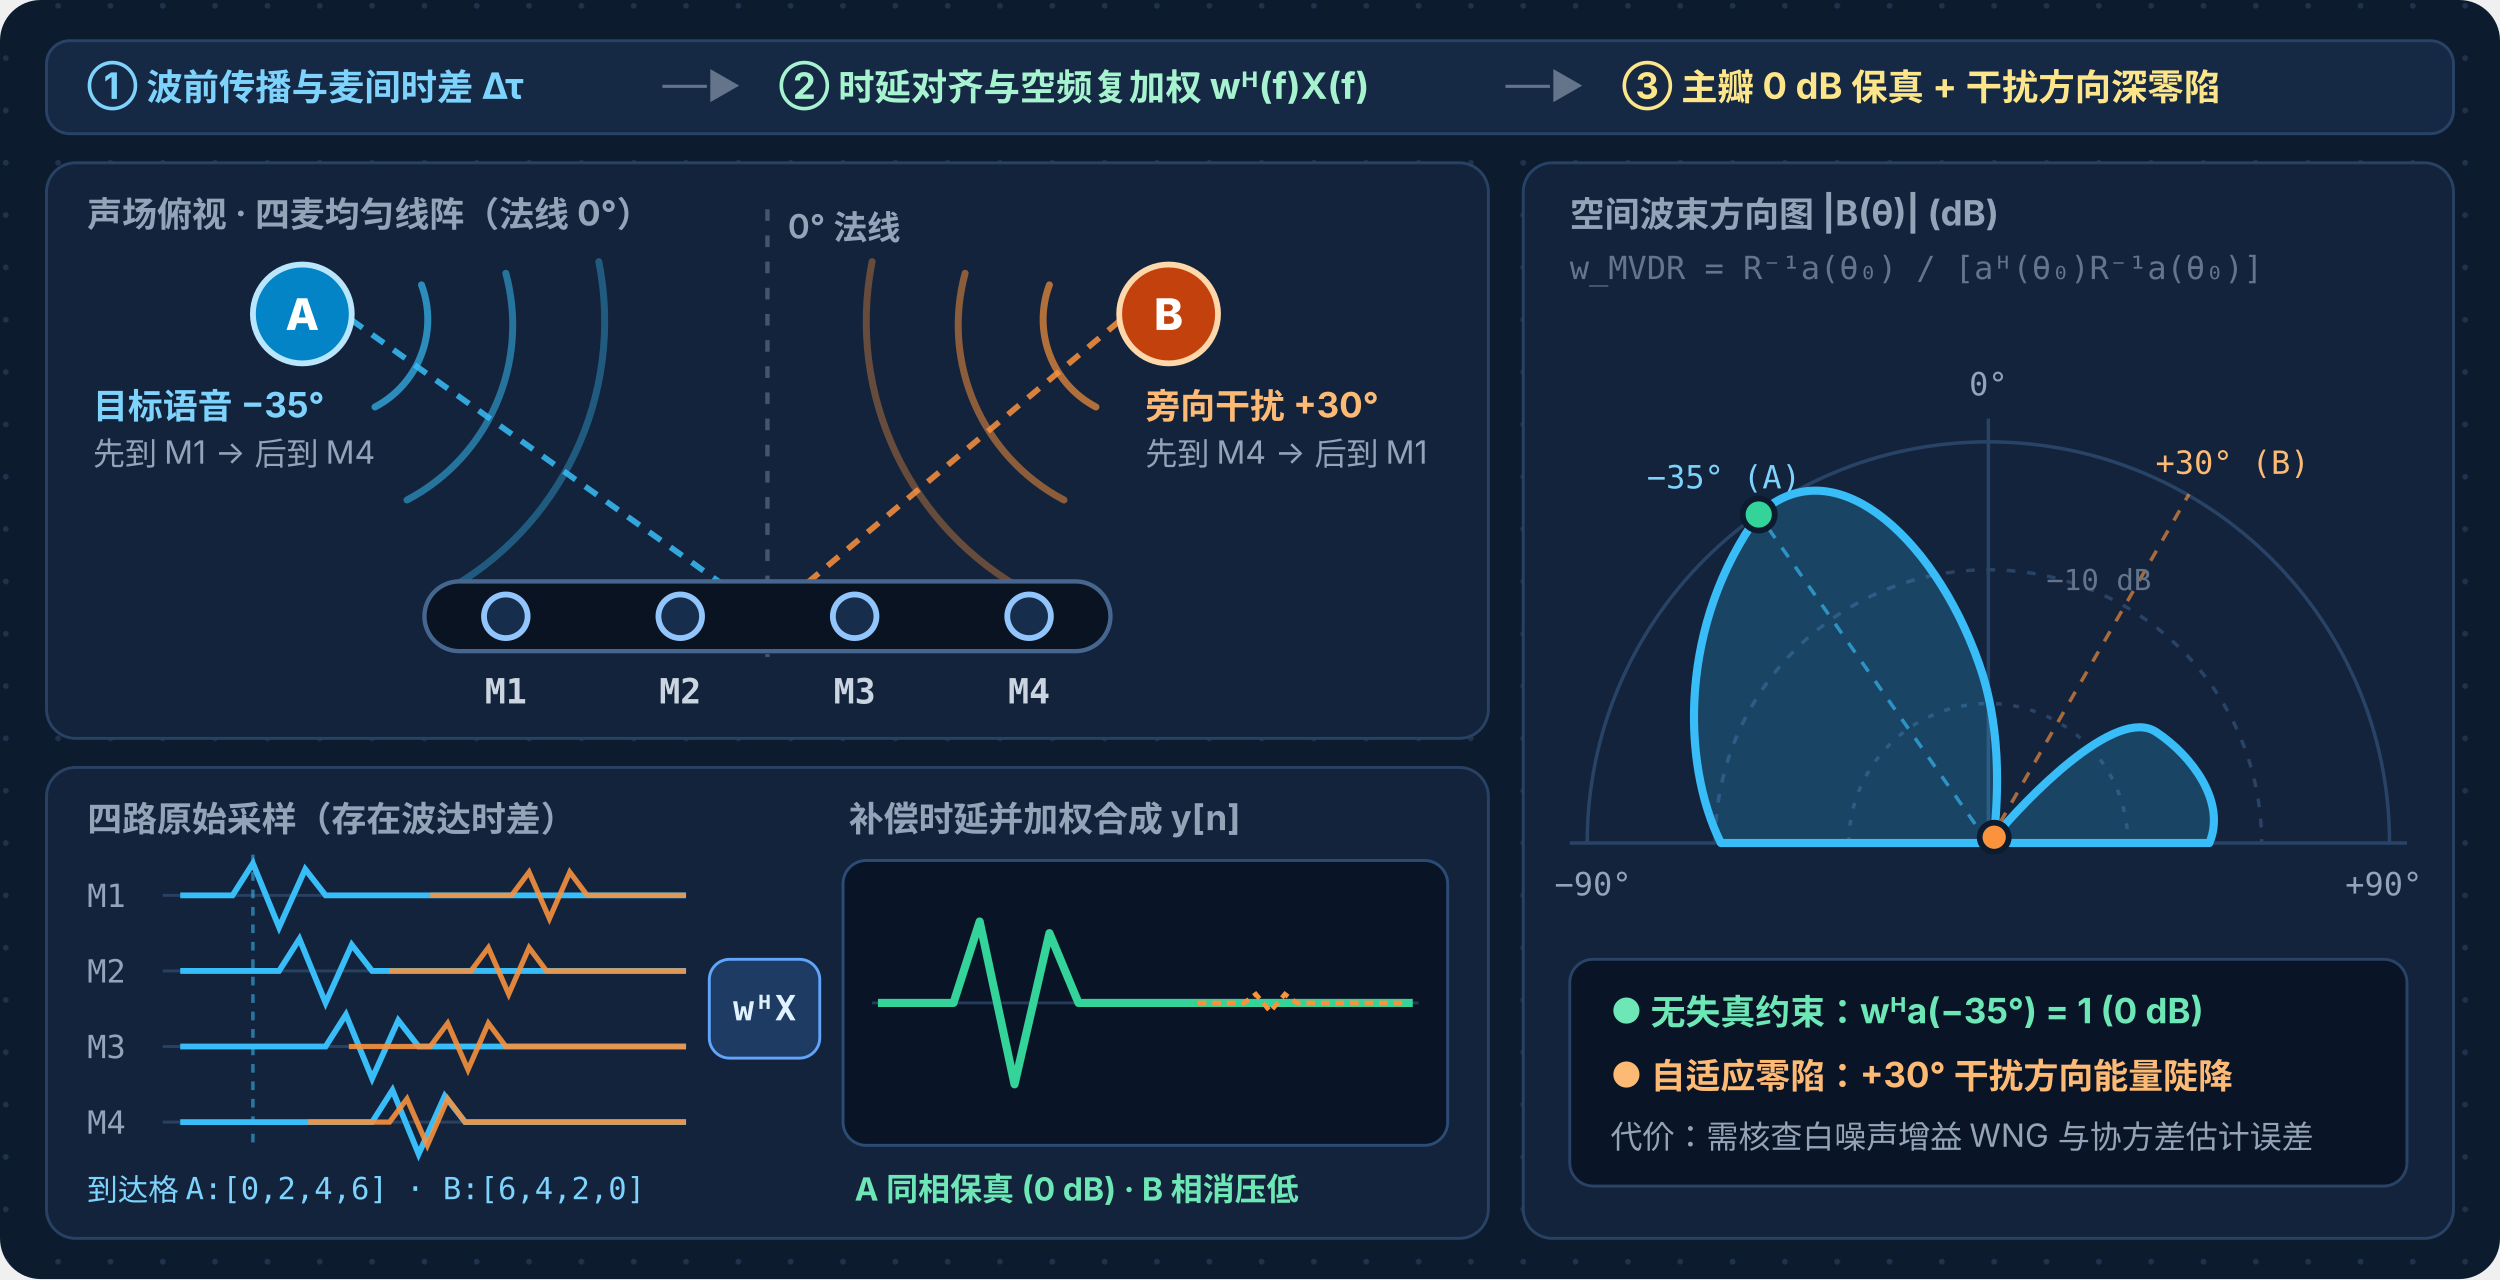
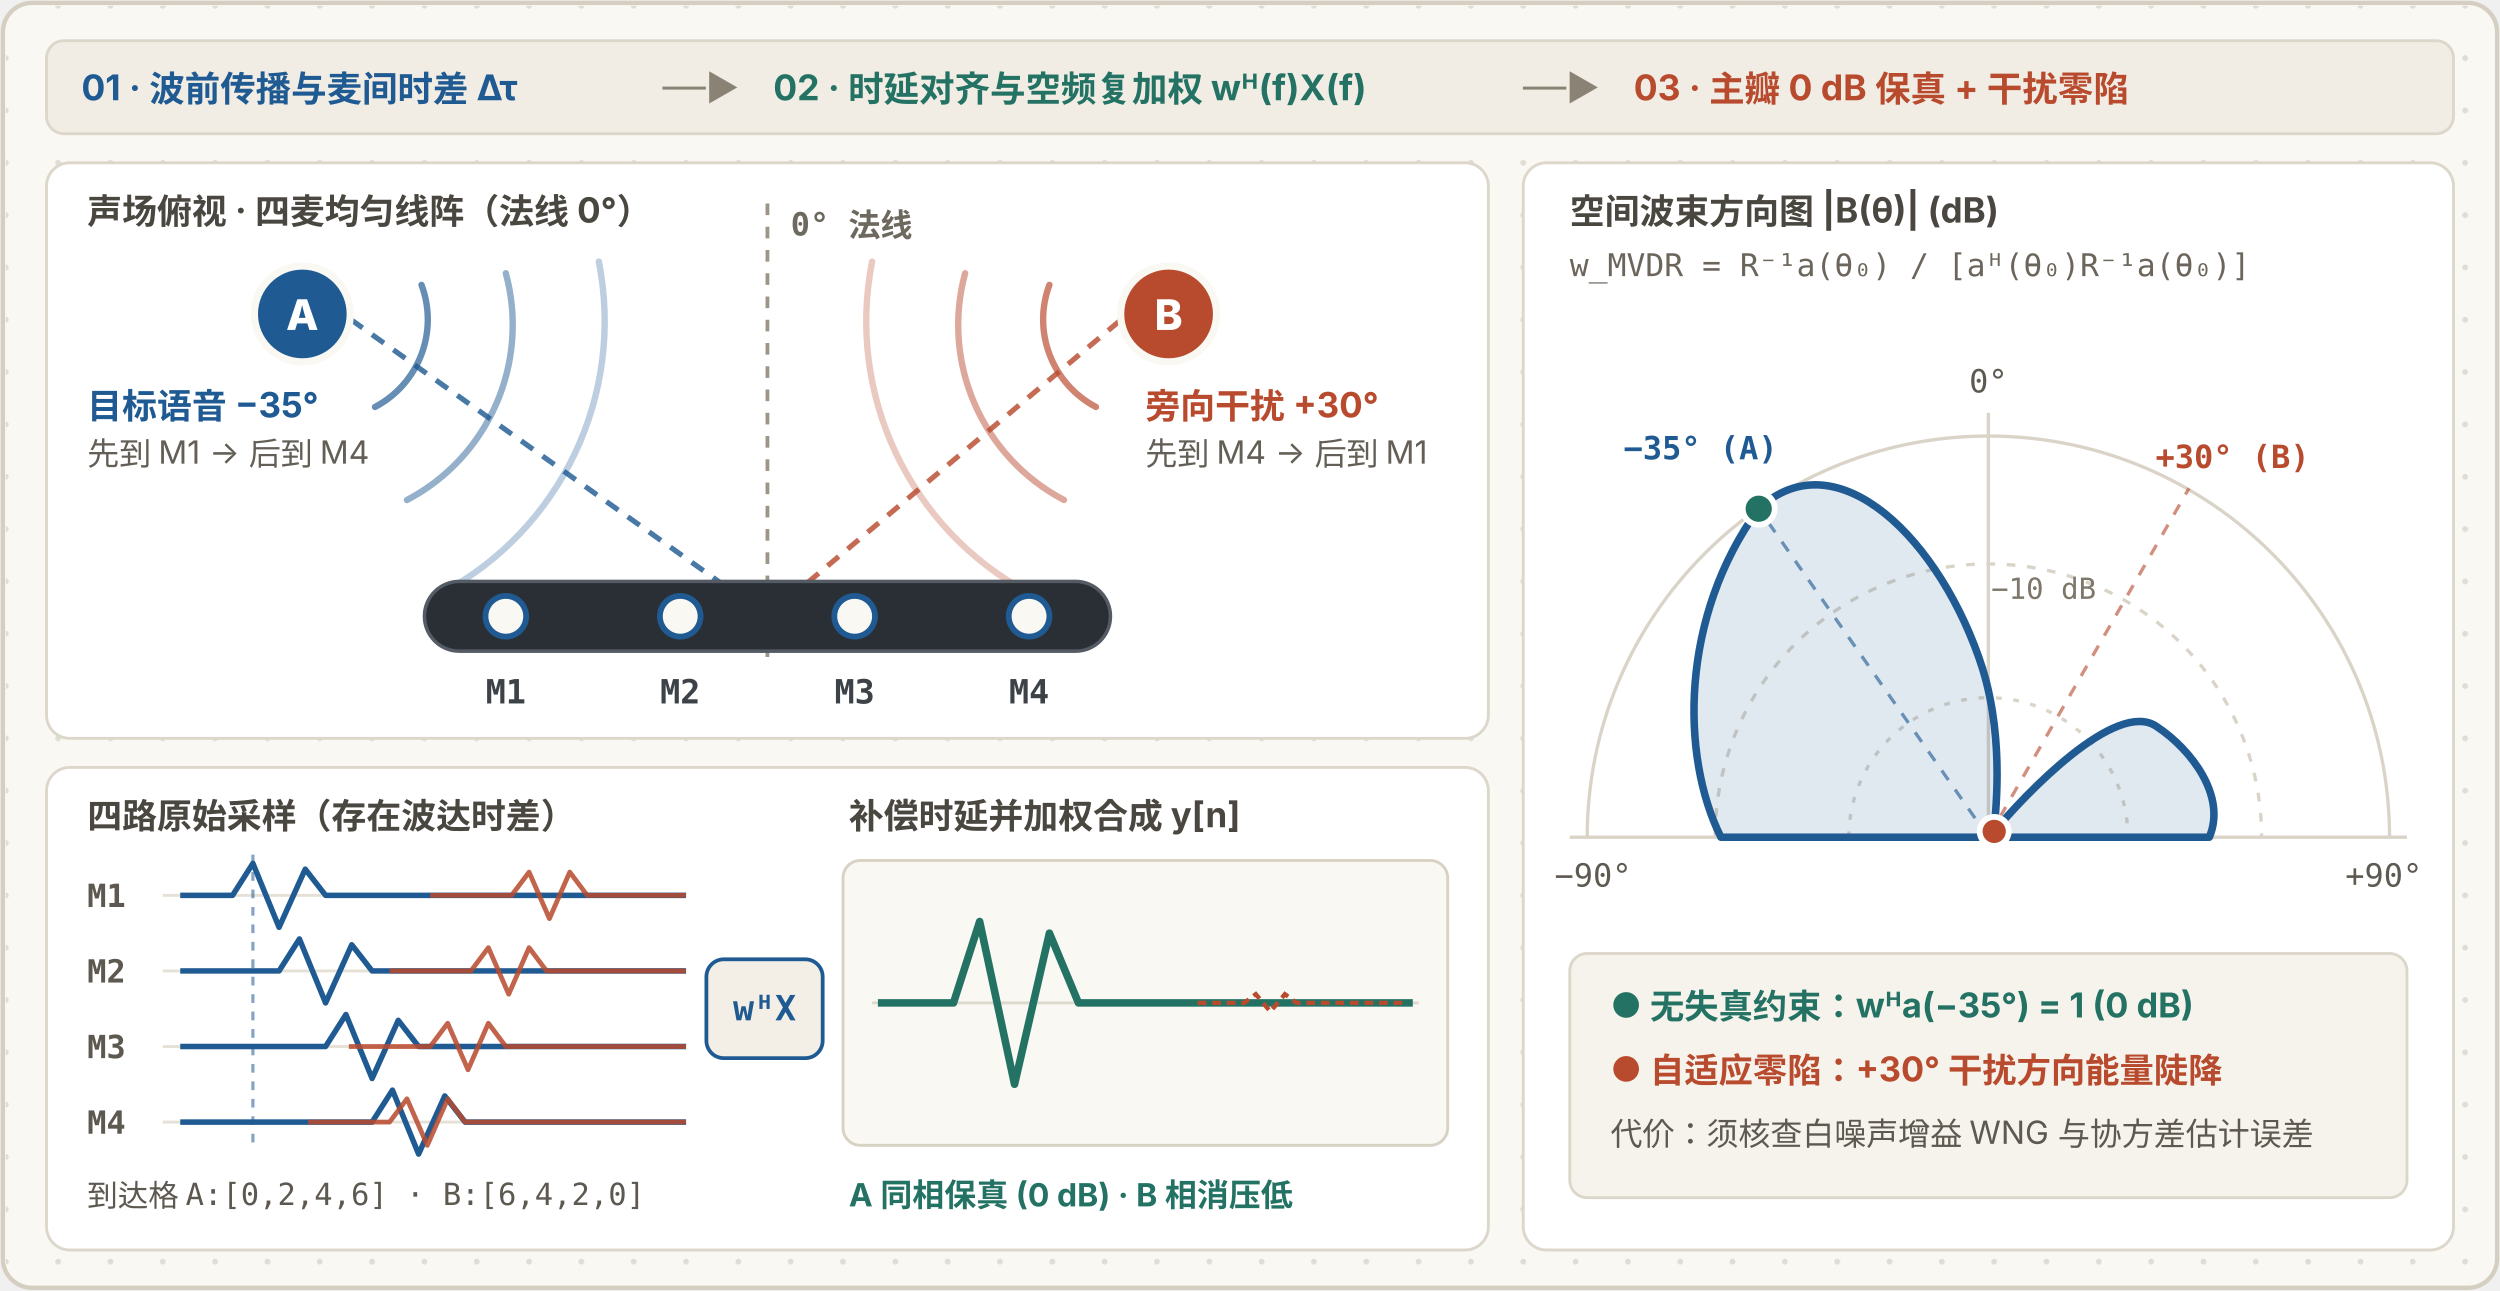
- <svg xmlns="http://www.w3.org/2000/svg" class="course-plot" viewBox="0 0 860 440" role="img" aria-labelledby="course-plot-title course-plot-desc">
+ <svg xmlns="http://www.w3.org/2000/svg" class="course-plot" viewBox="0 0 860 444" role="img" aria-labelledby="course-plot-title course-plot-desc">
  <defs>
    <pattern id="course-dots" width="18" height="18" patternUnits="userSpaceOnUse">
-       <circle cx="2" cy="2" r="1" fill="#3b5275" opacity=".42" />
+       <circle cx="2" cy="2" r="1" fill="#8D8577" opacity=".24" />
    </pattern>
  </defs>
  <style>
.course-out-b,.course-out-caption-right,.course-polar-left,.course-polar-right,.course-polar-markers-left,.course-polar-markers-right,.course-wave,.course-hits circle{display:none}
</style>
-   <rect width="860" height="440" rx="14" fill="#0d1b2e" />
-   <rect width="860" height="440" rx="14" fill="url(#course-dots)" />
-   <rect x="16" y="14" width="828" height="32" rx="8" fill="#152844" stroke="#294366" />
-   <g font-family="system-ui,-apple-system,sans-serif" font-size="12.5" font-weight="700">
-     <text x="30" y="34" fill="#7dd3fc">① 波前传播与麦间时差 Δτ</text>
-     <text x="228" y="34" fill="#64748b">──▶</text>
-     <text x="268" y="34" fill="#a7f3d0">② 时延对齐与空频复加权 wᴴ(f)X(f)</text>
-     <text x="518" y="34" fill="#64748b">──▶</text>
-     <text x="558" y="34" fill="#fde68a">③ 主瓣 0 dB 保真 + 干扰方向深零陷</text>
+   <rect x="1" y="1" width="858" height="442" rx="10" fill="#FAF8F3" stroke="#D5CFC2" stroke-width="1.5" />
+   <rect x="2" y="2" width="856" height="440" rx="9" fill="url(#course-dots)" />
+   <rect x="16" y="14" width="828" height="32" rx="6" fill="#F1EDE4" stroke="#DDD7CB" />
+   <g font-family="system-ui,-apple-system,'PingFang SC','Microsoft YaHei',sans-serif" font-size="12.2" font-weight="700">
+     <text x="28" y="34.5" fill="#1F5A92">01 · 波前传播与麦间时差 Δτ</text>
+     <text x="228" y="34.5" fill="#8A8275">──▶</text>
+     <text x="266" y="34.5" fill="#237263">02 · 时延对齐与空频复加权 wᴴ(f)X(f)</text>
+     <text x="524" y="34.5" fill="#8A8275">──▶</text>
+     <text x="562" y="34.5" fill="#B84A2E">03 · 主瓣 0 dB 保真 + 干扰零陷</text>
  </g>
-   <rect x="16" y="56" width="496" height="198" rx="10" fill="#12233b" stroke="#284264" />
-   <text x="30" y="78" fill="#94a3b8" font-family="system-ui,-apple-system,sans-serif" font-size="12" font-weight="700">声场俯视 · 四麦均匀线阵（法线 0°）</text>
-   <path d="M264 72V226" stroke="#475569" stroke-width="1.5" stroke-dasharray="4 5" />
-   <text x="271" y="82" fill="#94a3b8" font-family="system-ui,-apple-system,sans-serif" font-size="11.5" font-weight="600">0° 法线</text>
-   <path class="course-ray-a" d="M264 212L118 108" stroke="#38bdf8" stroke-width="2" stroke-dasharray="5 4" opacity=".85" />
-   <path class="course-ray-b" d="M264 212L388 108" stroke="#fb923c" stroke-width="2" stroke-dasharray="5 4" opacity=".85" />
-   <g class="course-from-left" fill="none" stroke="#38bdf8" stroke-width="2.4" stroke-linecap="round">
+   <rect x="16" y="56" width="496" height="198" rx="8" fill="#FFFFFF" stroke="#DDD7CB" />
+   <text x="30" y="77" fill="#4A4640" font-family="system-ui,-apple-system,'PingFang SC',sans-serif" font-size="12" font-weight="700">声场俯视 · 四麦均匀线阵（法线 0°）</text>
+   <path d="M264 70V226" stroke="#9C9588" stroke-width="1.3" stroke-dasharray="4 4" />
+   <text x="272" y="81" fill="#6E695F" font-family="ui-monospace,SFMono-Regular,Menlo,monospace" font-size="11" font-weight="600">0° 法线</text>
+   <path class="course-ray-a" d="M264 212L118 108" stroke="#1F5A92" stroke-width="1.8" stroke-dasharray="5 4" opacity=".82" />
+   <path class="course-ray-b" d="M264 212L388 108" stroke="#B84A2E" stroke-width="1.8" stroke-dasharray="5 4" opacity=".82" />
+   <g class="course-from-left" fill="none" stroke="#1F5A92" stroke-width="2.2" stroke-linecap="round">
    <path d="M145 98a34 34 0 0 1 -16 42" opacity=".68" />
-     <path d="M174 94a68 68 0 0 1 -34 78" opacity=".52" />
-     <path d="M206 90a106 106 0 0 1 -54 114" opacity=".36" />
-     <path class="course-wave course-wave-a" d="M160 95a52 52 0 0 1 -26 60" />
+     <path d="M174 94a68 68 0 0 1 -34 78" opacity=".48" />
+     <path d="M206 90a106 106 0 0 1 -54 114" opacity=".30" />
+     <path class="course-wave course-wave-a" d="M160 95a52 52 0 0 1 -26 60" stroke-width="2.6" />
  </g>
-   <g class="course-from-right" fill="none" stroke="#fb923c" stroke-width="2.4" stroke-linecap="round">
+   <g class="course-from-right" fill="none" stroke="#B84A2E" stroke-width="2.2" stroke-linecap="round">
    <path d="M377 140a34 34 0 0 1 -16 -42" opacity=".68" />
-     <path d="M366 172a68 68 0 0 1 -34 -78" opacity=".52" />
-     <path d="M354 204a106 106 0 0 1 -54 -114" opacity=".36" />
-     <path class="course-wave course-wave-b" d="M372 155a52 52 0 0 1 -26 -60" />
+     <path d="M366 172a68 68 0 0 1 -34 -78" opacity=".48" />
+     <path d="M354 204a106 106 0 0 1 -54 -114" opacity=".30" />
+     <path class="course-wave course-wave-b" d="M372 155a52 52 0 0 1 -26 -60" stroke-width="2.6" />
  </g>
-   <rect x="146" y="200" width="236" height="24" rx="12" fill="#091322" stroke="#47668f" stroke-width="1.5" />
-   <g fill="#162d4c" stroke="#93c5fd" stroke-width="2">
-     <circle cx="174" cy="212" r="7.5" />
-     <circle cx="234" cy="212" r="7.5" />
-     <circle cx="294" cy="212" r="7.5" />
-     <circle cx="354" cy="212" r="7.5" />
+   <rect x="146" y="200" width="236" height="24" rx="12" fill="#2A2F35" stroke="#555B64" stroke-width="1.2" />
+   <g fill="#FAF8F3" stroke="#1F5A92" stroke-width="2">
+     <circle cx="174" cy="212" r="7" />
+     <circle cx="234" cy="212" r="7" />
+     <circle cx="294" cy="212" r="7" />
+     <circle cx="354" cy="212" r="7" />
  </g>
-   <g class="course-hits" fill="#38bdf8">
-     <circle cx="174" cy="212" r="6.5" />
-     <circle cx="234" cy="212" r="6.5" />
-     <circle cx="294" cy="212" r="6.5" />
-     <circle cx="354" cy="212" r="6.5" />
+   <g class="course-hits" fill="#1F5A92">
+     <circle cx="174" cy="212" r="6" />
+     <circle cx="234" cy="212" r="6" />
+     <circle cx="294" cy="212" r="6" />
+     <circle cx="354" cy="212" r="6" />
  </g>
-   <g font-family="ui-monospace,SFMono-Regular,Menlo,monospace" font-weight="700" font-size="12" text-anchor="middle" fill="#cbd5e1">
+   <g font-family="ui-monospace,SFMono-Regular,Menlo,monospace" font-weight="700" font-size="11.5" text-anchor="middle" fill="#3D4249">
    <text x="174" y="242">M1</text>
    <text x="234" y="242">M2</text>
    <text x="294" y="242">M3</text>
    <text x="354" y="242">M4</text>
  </g>
-   <g class="course-emitter-a" font-family="system-ui,-apple-system,sans-serif">
-     <circle cx="104" cy="108" r="17" fill="#0284c7" stroke="#bae6fd" stroke-width="2" />
-     <text x="104" y="113.5" text-anchor="middle" font-size="15" font-weight="800" fill="#ffffff">A</text>
-     <text x="32" y="144" font-size="12" font-weight="700" fill="#7dd3fc">目标语音 −35°</text>
-     <text x="32" y="160" font-size="11" fill="#94a3b8">先到 M1 → 后到 M4</text>
+   <g class="course-emitter-a" font-family="system-ui,-apple-system,'PingFang SC',sans-serif">
+     <circle cx="104" cy="108" r="16.5" fill="#1F5A92" stroke="#FAF8F3" stroke-width="2.5" />
+     <text x="104" y="113.5" text-anchor="middle" font-size="14.5" font-weight="800" fill="#FFFFFF">A</text>
+     <text x="30" y="144" font-size="12" font-weight="700" fill="#1F5A92">目标语音 −35°</text>
+     <text x="30" y="160" font-size="11" fill="#635E56">先到 M1 → 后到 M4</text>
  </g>
-   <g class="course-emitter-b" font-family="system-ui,-apple-system,sans-serif">
-     <circle cx="402" cy="108" r="17" fill="#c2410c" stroke="#fed7aa" stroke-width="2" />
-     <text x="402" y="113.5" text-anchor="middle" font-size="15" font-weight="800" fill="#ffffff">B</text>
-     <text x="394" y="144" font-size="12" font-weight="700" fill="#fdba74">旁向干扰 +30°</text>
-     <text x="394" y="160" font-size="11" fill="#94a3b8">先到 M4 → 后到 M1</text>
+   <g class="course-emitter-b" font-family="system-ui,-apple-system,'PingFang SC',sans-serif">
+     <circle cx="402" cy="108" r="16.5" fill="#B84A2E" stroke="#FAF8F3" stroke-width="2.5" />
+     <text x="402" y="113.5" text-anchor="middle" font-size="14.5" font-weight="800" fill="#FFFFFF">B</text>
+     <text x="394" y="144" font-size="12" font-weight="700" fill="#B84A2E">旁向干扰 +30°</text>
+     <text x="394" y="160" font-size="11" fill="#635E56">先到 M4 → 后到 M1</text>
  </g>
-   <rect x="16" y="264" width="496" height="162" rx="10" fill="#12233b" stroke="#284264" />
-   <text x="30" y="286" fill="#94a3b8" font-family="system-ui,-apple-system,sans-serif" font-size="12" font-weight="700">四路原始采样（存在波达时差）</text>
-   <text x="292" y="286" fill="#94a3b8" font-family="system-ui,-apple-system,sans-serif" font-size="12" font-weight="700">补偿时延并加权合成 y[n]</text>
-   <g stroke="#294160" stroke-width="1">
+   <rect x="16" y="264" width="496" height="166" rx="8" fill="#FFFFFF" stroke="#DDD7CB" />
+   <text x="30" y="285" fill="#4A4640" font-family="system-ui,-apple-system,'PingFang SC',sans-serif" font-size="12" font-weight="700">四路原始采样（存在波达时差）</text>
+   <text x="292" y="285" fill="#4A4640" font-family="system-ui,-apple-system,'PingFang SC',sans-serif" font-size="12" font-weight="700">补偿时延并加权合成 y[n]</text>
+   <g stroke="#E6E1D6" stroke-width="1">
    <path d="M56 308H236M56 334H236M56 360H236M56 386H236" />
  </g>
-   <g font-family="ui-monospace,SFMono-Regular,Menlo,monospace" font-size="11" fill="#94a3b8">
+   <g font-family="ui-monospace,SFMono-Regular,Menlo,monospace" font-size="11" font-weight="600" fill="#5D5951">
    <text x="30" y="312">M1</text>
    <text x="30" y="338">M2</text>
    <text x="30" y="364">M3</text>
    <text x="30" y="390">M4</text>
  </g>
-   <g class="course-traces-a" fill="none" stroke="#38bdf8" stroke-width="2">
+   <g class="course-traces-a" fill="none" stroke="#1F5A92" stroke-width="1.9" stroke-linejoin="round">
    <path d="M62 308h18l7-11 9 22 9-20 7 9h124" />
    <path d="M62 334h34l7-11 9 22 9-20 7 9h108" />
    <path d="M62 360h50l7-11 9 22 9-20 7 9h92" />
    <path d="M62 386h66l7-11 9 22 9-20 7 9h76" />
-     <path d="M87 294v102" stroke="#38bdf8" stroke-width="1.2" stroke-dasharray="3 3" opacity=".55" />
+     <path d="M87 294v102" stroke="#1F5A92" stroke-width="1.1" stroke-dasharray="3 3" opacity=".55" />
  </g>
-   <g class="course-traces-b" fill="none" stroke="#fb923c" stroke-width="1.8" opacity=".88">
+   <g class="course-traces-b" fill="none" stroke="#B84A2E" stroke-width="1.65" stroke-linejoin="round" opacity=".86">
    <path d="M148 308h28l6-8 7 16 7-16 6 8h34" />
    <path d="M134 334h28l6-8 7 16 7-16 6 8h48" />
    <path d="M120 360h28l6-8 7 16 7-16 6 8h62" />
    <path d="M106 386h28l6-8 7 16 7-16 6 8h76" />
  </g>
-   <text x="30" y="413" fill="#7dd3fc" font-family="ui-monospace,SFMono-Regular,Menlo,monospace" font-size="10.5">到达格 A:[0,2,4,6] · B:[6,4,2,0]</text>
-   <rect x="244" y="330" width="38" height="34" rx="7" fill="#1d3b63" stroke="#60a5fa" />
-   <text x="263" y="351" text-anchor="middle" fill="#e0f2fe" font-family="ui-monospace,SFMono-Regular,Menlo,monospace" font-size="12" font-weight="700">wᴴX</text>
-   <rect x="290" y="296" width="208" height="98" rx="8" fill="#091526" stroke="#2c4c75" />
-   <path d="M300 345H488" stroke="#243b59" stroke-width="1" />
+   <text x="30" y="415" fill="#5D5951" font-family="ui-monospace,SFMono-Regular,Menlo,monospace" font-size="10.5">到达格 A:[0,2,4,6] · B:[6,4,2,0]</text>
+   <rect x="243" y="330" width="40" height="34" rx="6" fill="#F3EFE6" stroke="#1F5A92" stroke-width="1.3" />
+   <text x="263" y="351" text-anchor="middle" fill="#1F5A92" font-family="ui-monospace,SFMono-Regular,Menlo,monospace" font-size="12" font-weight="700">wᴴX</text>
+   <rect x="290" y="296" width="208" height="98" rx="6" fill="#FAF8F3" stroke="#D8D2C5" />
+   <path d="M300 345H488" stroke="#DED9CE" stroke-width="1" />
  <g class="course-out-a" fill="none">
-     <path d="M302 345h26l9-28 12 56 12-52 10 24h115" stroke="#34d399" stroke-width="2.8" stroke-linejoin="round" />
-     <path class="course-out-b-residual" d="M412 345h16l4-3 5 6 5-6 4 3h38" stroke="#fb923c" stroke-width="1.6" stroke-dasharray="3 2" />
+     <path d="M302 345h26l9-28 12 56 12-52 10 24h115" stroke="#237263" stroke-width="2.6" stroke-linejoin="round" />
+     <path class="course-out-b-residual" d="M412 345h16l4-3 5 6 5-6 4 3h38" stroke="#B84A2E" stroke-width="1.5" stroke-dasharray="3 2" />
  </g>
  <g class="course-out-b" fill="none">
-     <path d="M302 345h96l8-24 10 48 10-48 8 24h52" stroke="#fb923c" stroke-width="2.8" stroke-linejoin="round" />
+     <path d="M302 345h96l8-24 10 48 10-48 8 24h52" stroke="#B84A2E" stroke-width="2.6" stroke-linejoin="round" />
  </g>
-   <text class="course-out-caption-mvdr" x="294" y="413" fill="#6ee7b7" font-family="system-ui,-apple-system,sans-serif" font-size="11" font-weight="700">A 同相保真 (0 dB) · B 相消压低</text>
-   <text class="course-out-caption-right" x="294" y="413" fill="#fdba74" font-family="system-ui,-apple-system,sans-serif" font-size="11" font-weight="700">改对准 +30°：B 同相叠加增强</text>
-   <rect x="524" y="56" width="320" height="370" rx="10" fill="#12233b" stroke="#284264" />
-   <text x="540" y="78" fill="#94a3b8" font-family="system-ui,-apple-system,sans-serif" font-size="12" font-weight="700">空间波束方向图 |B(θ)| (dB)</text>
-   <text x="540" y="96" fill="#64748b" font-family="ui-monospace,SFMono-Regular,Menlo,monospace" font-size="11">w_MVDR = R⁻¹a(θ₀) / [aᴴ(θ₀)R⁻¹a(θ₀)]</text>
-   <g fill="none" stroke="#294366" stroke-width="1.2">
-     <path d="M546 290a138 138 0 0 1 276 0" />
-     <path d="M590 290a94 94 0 0 1 188 0" stroke-dasharray="3 4" />
-     <path d="M636 290a48 48 0 0 1 96 0" stroke-dasharray="2 4" />
-     <path d="M540 290H828M684 290V144" />
-     <path d="M684 290L605 177" stroke="#38bdf8" stroke-dasharray="4 4" opacity=".65" />
-     <path d="M684 290L753 170" stroke="#fb923c" stroke-dasharray="4 4" opacity=".65" />
+   <text class="course-out-caption-mvdr" x="292" y="415" fill="#237263" font-family="system-ui,-apple-system,'PingFang SC',sans-serif" font-size="11" font-weight="700">A 同相保真 (0 dB) · B 相消压低</text>
+   <text class="course-out-caption-right" x="292" y="415" fill="#B84A2E" font-family="system-ui,-apple-system,'PingFang SC',sans-serif" font-size="11" font-weight="700">改对准 +30°：B 同相叠加增强</text>
+   <rect x="524" y="56" width="320" height="374" rx="8" fill="#FFFFFF" stroke="#DDD7CB" />
+   <text x="540" y="77" fill="#4A4640" font-family="system-ui,-apple-system,'PingFang SC',sans-serif" font-size="12" font-weight="700">空间波束方向图 |B(θ)| (dB)</text>
+   <text x="540" y="95" fill="#6B655B" font-family="ui-monospace,SFMono-Regular,Menlo,monospace" font-size="10.8">w_MVDR = R⁻¹a(θ₀) / [aᴴ(θ₀)R⁻¹a(θ₀)]</text>
+   <g fill="none" stroke="#DAD4C8" stroke-width="1.15">
+     <path d="M546 288a138 138 0 0 1 276 0" />
+     <path d="M590 288a94 94 0 0 1 188 0" stroke-dasharray="3 4" />
+     <path d="M636 288a48 48 0 0 1 96 0" stroke-dasharray="2 4" />
+     <path d="M540 288H828M684 288V142" />
+     <path d="M684 288L605 175" stroke="#1F5A92" stroke-dasharray="4 4" opacity=".62" />
+     <path d="M684 288L753 168" stroke="#B84A2E" stroke-dasharray="4 4" opacity=".62" />
  </g>
-   <g font-family="ui-monospace,SFMono-Regular,Menlo,monospace" font-size="11" fill="#94a3b8" text-anchor="middle">
-     <text x="684" y="136">0°</text>
-     <text x="593" y="168" fill="#7dd3fc">−35° (A)</text>
-     <text x="768" y="163" fill="#fdba74">+30° (B)</text>
-     <text x="548" y="308">−90°</text>
-     <text x="820" y="308">+90°</text>
-     <text x="722" y="203" fill="#64748b" font-size="10">−10 dB</text>
+   <g font-family="ui-monospace,SFMono-Regular,Menlo,monospace" font-size="11" fill="#5E5951" text-anchor="middle">
+     <text x="684" y="135">0°</text>
+     <text x="585" y="158" fill="#1F5A92" font-weight="700">−35° (A)</text>
+     <text x="768" y="161" fill="#B84A2E" font-weight="700">+30° (B)</text>
+     <text x="548" y="305">−90°</text>
+     <text x="820" y="305">+90°</text>
+     <text x="703" y="206" fill="#7D766B" font-size="10">−10 dB</text>
  </g>
-   <path class="course-polar-mvdr" d="M592 290 C578 262, 578 214, 605 177 C632 152, 668 188, 682 232 C690 258, 686 284, 686 288 C696 276, 728 242, 742 252 C754 260, 766 276, 760 290 Z" fill="#38bdf8" fill-opacity=".22" stroke="#38bdf8" stroke-width="2.8" stroke-linejoin="round" />
-   <path class="course-polar-left" d="M572 290 C562 250, 574 202, 605 177 C638 156, 678 190, 696 236 C714 218, 738 214, 748 232 C762 254, 768 274, 758 290 Z" fill="#38bdf8" fill-opacity=".18" stroke="#7dd3fc" stroke-width="2.6" stroke-linejoin="round" />
-   <path class="course-polar-right" d="M608 290 C602 270, 616 244, 636 236 C654 230, 668 248, 676 240 C696 192, 726 158, 753 170 C782 184, 800 242, 790 290 Z" fill="#fb923c" fill-opacity=".20" stroke="#fb923c" stroke-width="2.6" stroke-linejoin="round" />
+   <path class="course-polar-mvdr" d="M592 288 C578 260, 578 212, 605 175 C632 150, 668 186, 682 230 C690 256, 686 282, 686 286 C696 274, 728 240, 742 250 C754 258, 766 274, 760 288 Z" fill="#1F5A92" fill-opacity=".14" stroke="#1F5A92" stroke-width="2.6" stroke-linejoin="round" />
+   <path class="course-polar-left" d="M572 288 C562 248, 574 200, 605 175 C638 154, 678 188, 696 234 C714 216, 738 212, 748 230 C762 252, 768 272, 758 288 Z" fill="#1F5A92" fill-opacity=".11" stroke="#1F5A92" stroke-width="2.4" stroke-linejoin="round" />
+   <path class="course-polar-right" d="M608 288 C602 268, 616 242, 636 234 C654 228, 668 246, 676 238 C696 190, 726 156, 753 168 C782 182, 800 240, 790 288 Z" fill="#B84A2E" fill-opacity=".13" stroke="#B84A2E" stroke-width="2.4" stroke-linejoin="round" />
  <g class="course-polar-markers-mvdr">
-     <circle cx="605" cy="177" r="5.5" fill="#34d399" stroke="#0d1b2e" stroke-width="2" />
-     <circle cx="686" cy="288" r="5" fill="#fb923c" stroke="#0d1b2e" stroke-width="2" />
-     <rect x="540" y="330" width="288" height="78" rx="8" fill="#091526" stroke="#294366" />
-     <text x="554" y="352" fill="#6ee7b7" font-family="system-ui,-apple-system,sans-serif" font-size="12" font-weight="700">● 无失真约束：wᴴa(−35°) = 1 (0 dB)</text>
-     <text x="554" y="374" fill="#fdba74" font-family="system-ui,-apple-system,sans-serif" font-size="12" font-weight="700">● 自适应零陷：+30° 干扰方向能量陡降</text>
-     <text x="554" y="395" fill="#94a3b8" font-family="system-ui,-apple-system,sans-serif" font-size="11">代价：需核查白噪声增益 WNG 与协方差估计误差</text>
+     <circle cx="605" cy="175" r="5.5" fill="#237263" stroke="#FFFFFF" stroke-width="2" />
+     <circle cx="686" cy="286" r="5" fill="#B84A2E" stroke="#FFFFFF" stroke-width="2" />
+     <rect x="540" y="328" width="288" height="84" rx="6" fill="#F6F3EC" stroke="#DDD7CB" />
+     <text x="554" y="350" fill="#237263" font-family="system-ui,-apple-system,'PingFang SC',sans-serif" font-size="11.8" font-weight="700">● 无失真约束：wᴴa(−35°) = 1 (0 dB)</text>
+     <text x="554" y="372" fill="#B84A2E" font-family="system-ui,-apple-system,'PingFang SC',sans-serif" font-size="11.8" font-weight="700">● 自适应零陷：+30° 干扰方向能量陡降</text>
+     <text x="554" y="394" fill="#5D5951" font-family="system-ui,-apple-system,'PingFang SC',sans-serif" font-size="11">代价：须核查白噪声增益 WNG 与协方差估计误差</text>
  </g>
  <g class="course-polar-markers-left">
-     <circle cx="605" cy="177" r="5.5" fill="#38bdf8" stroke="#0d1b2e" stroke-width="2" />
-     <rect x="540" y="330" width="288" height="78" rx="8" fill="#091526" stroke="#294366" />
-     <text x="554" y="352" fill="#7dd3fc" font-family="system-ui,-apple-system,sans-serif" font-size="12" font-weight="700">● 延迟求和（DSB）：四路等权补齐 A 时差</text>
-     <text x="554" y="374" fill="#cbd5e1" font-family="system-ui,-apple-system,sans-serif" font-size="12">白噪声增益最高（WNG = 4 = 6.02 dB）</text>
-     <text x="554" y="395" fill="#94a3b8" font-family="system-ui,-apple-system,sans-serif" font-size="11">局限：主瓣较宽，+30° 旁瓣仍有残余干扰漏入</text>
+     <circle cx="605" cy="175" r="5.5" fill="#1F5A92" stroke="#FFFFFF" stroke-width="2" />
+     <rect x="540" y="328" width="288" height="84" rx="6" fill="#F6F3EC" stroke="#DDD7CB" />
+     <text x="554" y="350" fill="#1F5A92" font-family="system-ui,-apple-system,'PingFang SC',sans-serif" font-size="11.8" font-weight="700">● 延迟求和（DSB）：四路等权补齐 A 时差</text>
+     <text x="554" y="372" fill="#2B2E33" font-family="system-ui,-apple-system,'PingFang SC',sans-serif" font-size="11.6">白噪声增益最高（WNG = 4 = 6.02 dB）</text>
+     <text x="554" y="394" fill="#5D5951" font-family="system-ui,-apple-system,'PingFang SC',sans-serif" font-size="11">局限：主瓣较宽，+30° 旁瓣仍有残余干扰漏入</text>
  </g>
  <g class="course-polar-markers-right">
-     <circle cx="753" cy="170" r="5.5" fill="#fb923c" stroke="#0d1b2e" stroke-width="2" />
-     <rect x="540" y="330" width="288" height="78" rx="8" fill="#091526" stroke="#294366" />
-     <text x="554" y="352" fill="#fdba74" font-family="system-ui,-apple-system,sans-serif" font-size="12" font-weight="700">● 改向扫描 +30°：到达顺序反转为 M4→M1</text>
-     <text x="554" y="374" fill="#cbd5e1" font-family="system-ui,-apple-system,sans-serif" font-size="12">给最早收到的 M4 补等 6 格，B 同相对齐</text>
-     <text x="554" y="395" fill="#94a3b8" font-family="system-ui,-apple-system,sans-serif" font-size="11">此时 −35° 的声源 A 反而错位抵消</text>
+     <circle cx="753" cy="168" r="5.5" fill="#B84A2E" stroke="#FFFFFF" stroke-width="2" />
+     <rect x="540" y="328" width="288" height="84" rx="6" fill="#F6F3EC" stroke="#DDD7CB" />
+     <text x="554" y="350" fill="#B84A2E" font-family="system-ui,-apple-system,'PingFang SC',sans-serif" font-size="11.8" font-weight="700">● 改向扫描 +30°：到达顺序反转为 M4→M1</text>
+     <text x="554" y="372" fill="#2B2E33" font-family="system-ui,-apple-system,'PingFang SC',sans-serif" font-size="11.6">给最早收到的 M4 补等 6 格，B 同相对齐</text>
+     <text x="554" y="394" fill="#5D5951" font-family="system-ui,-apple-system,'PingFang SC',sans-serif" font-size="11">此时 −35° 的声源 A 反而错位抵消</text>
  </g>
</svg>
